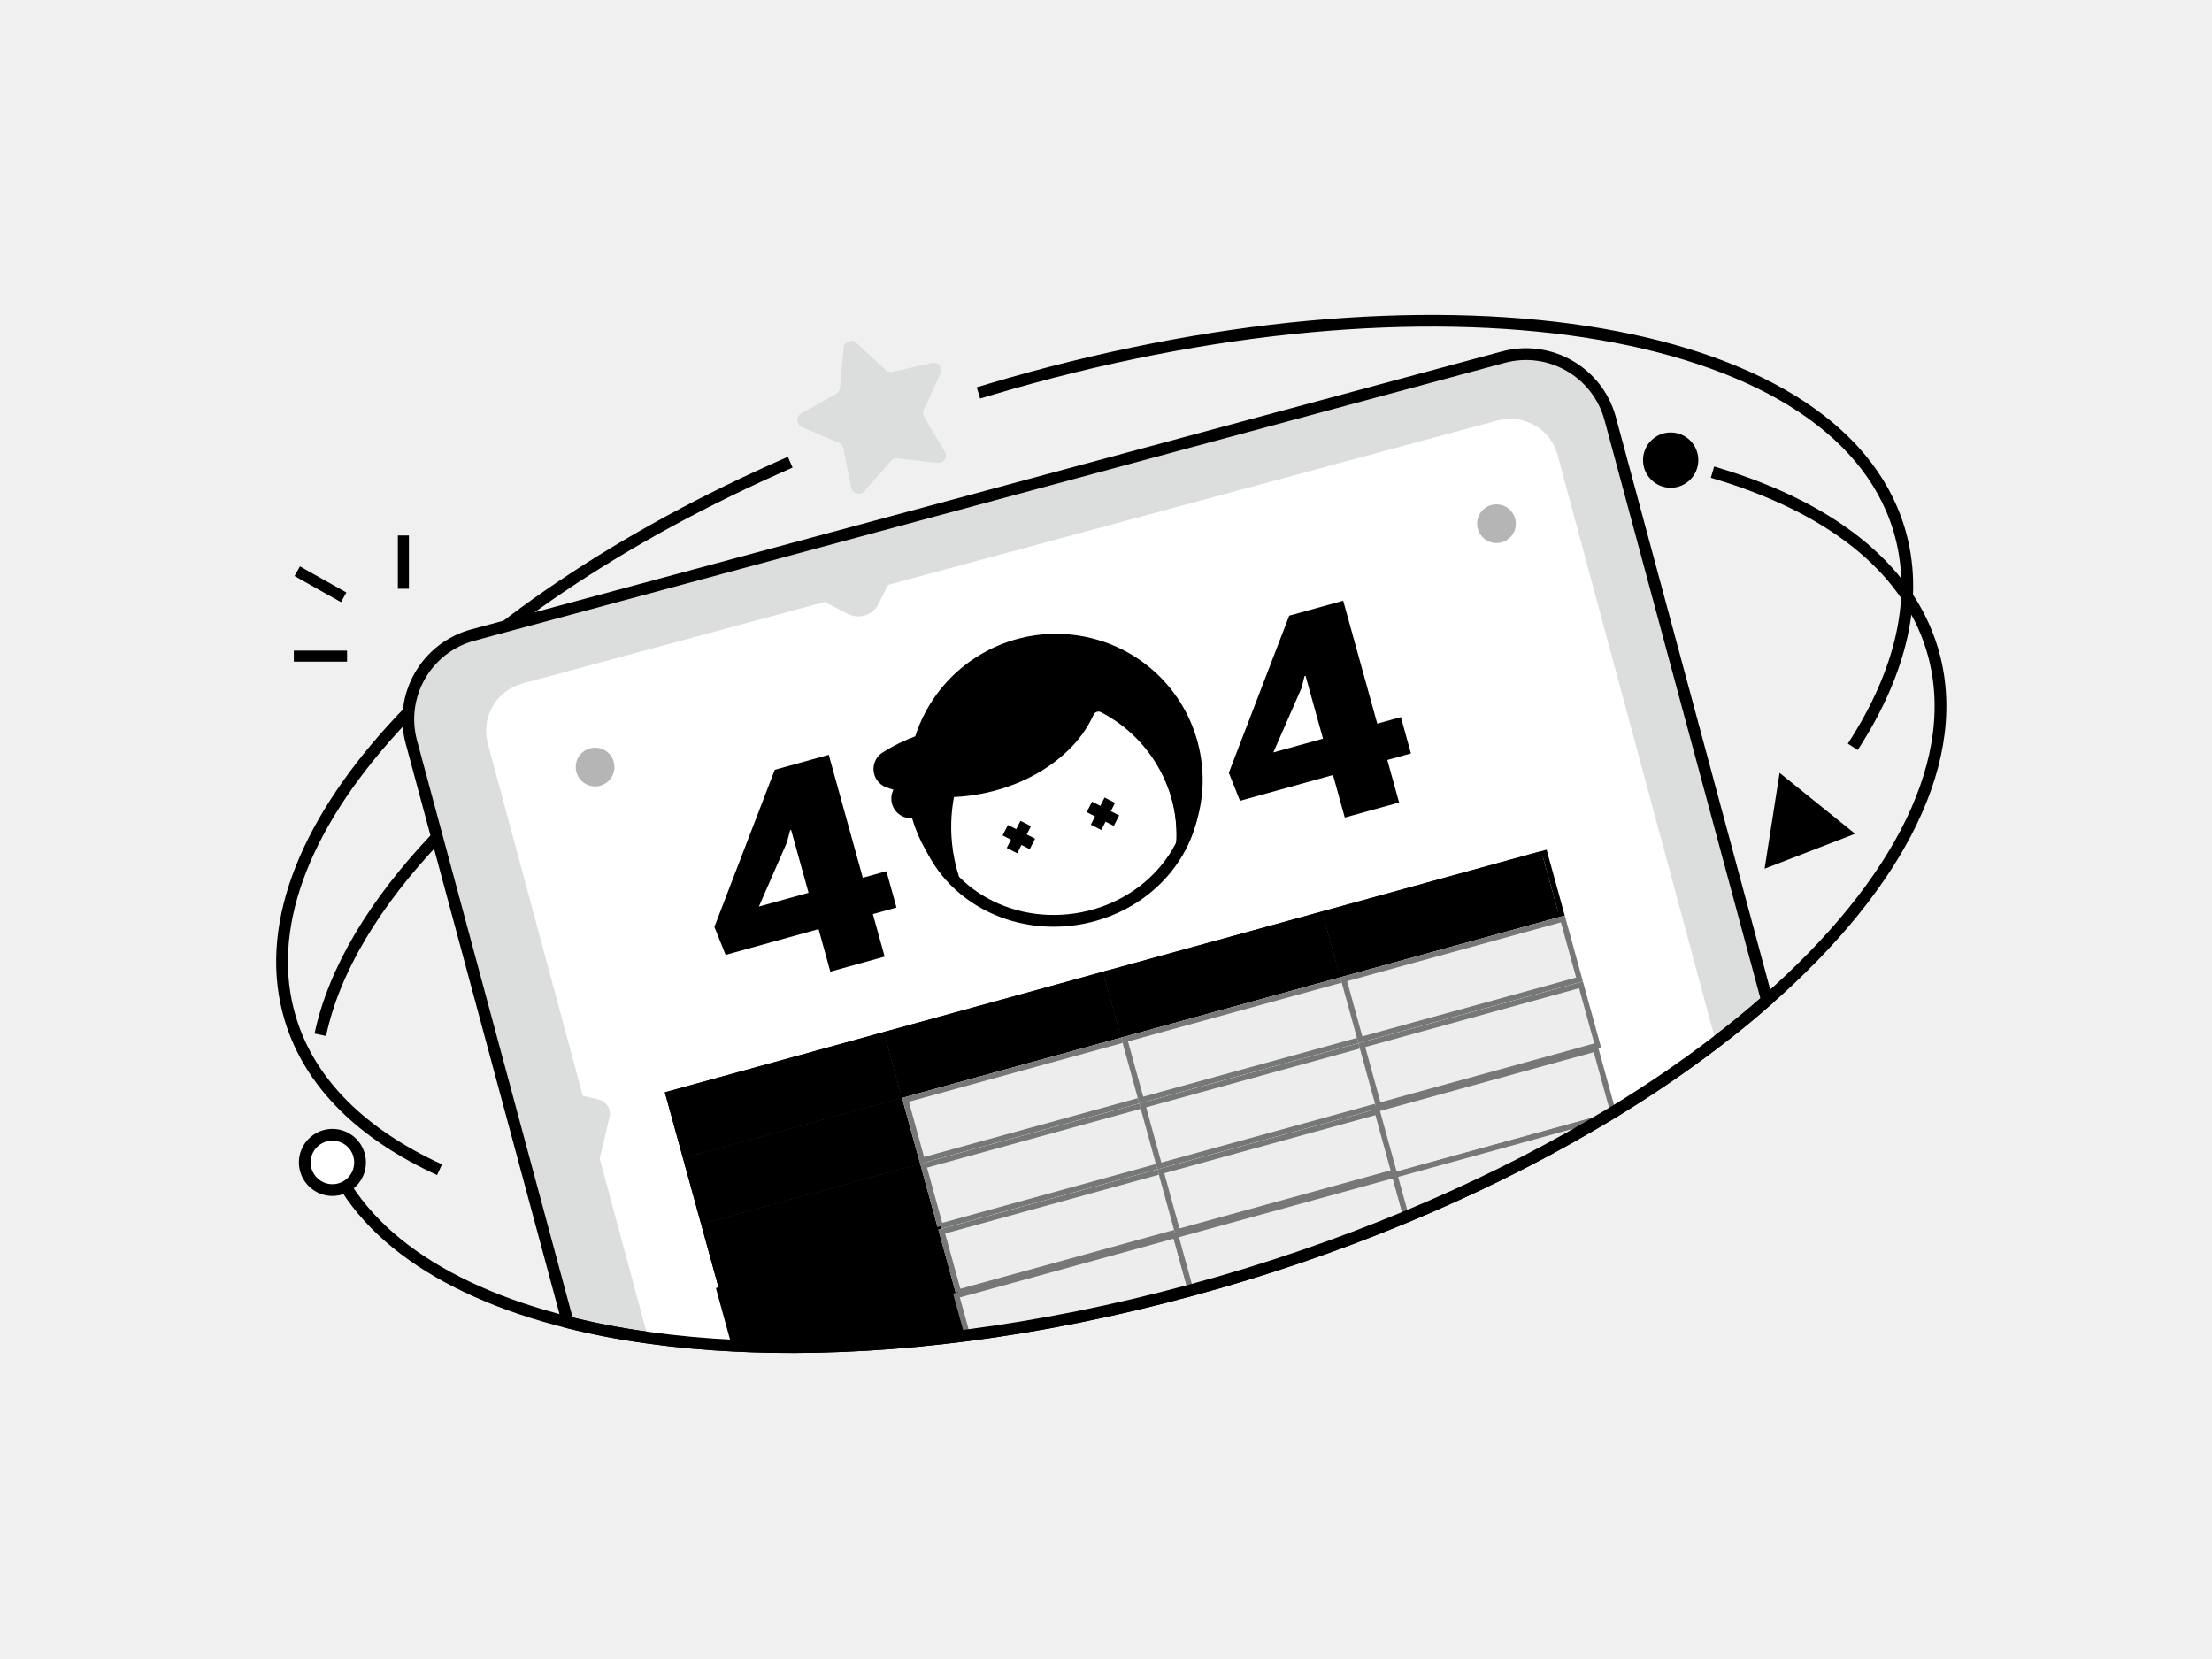
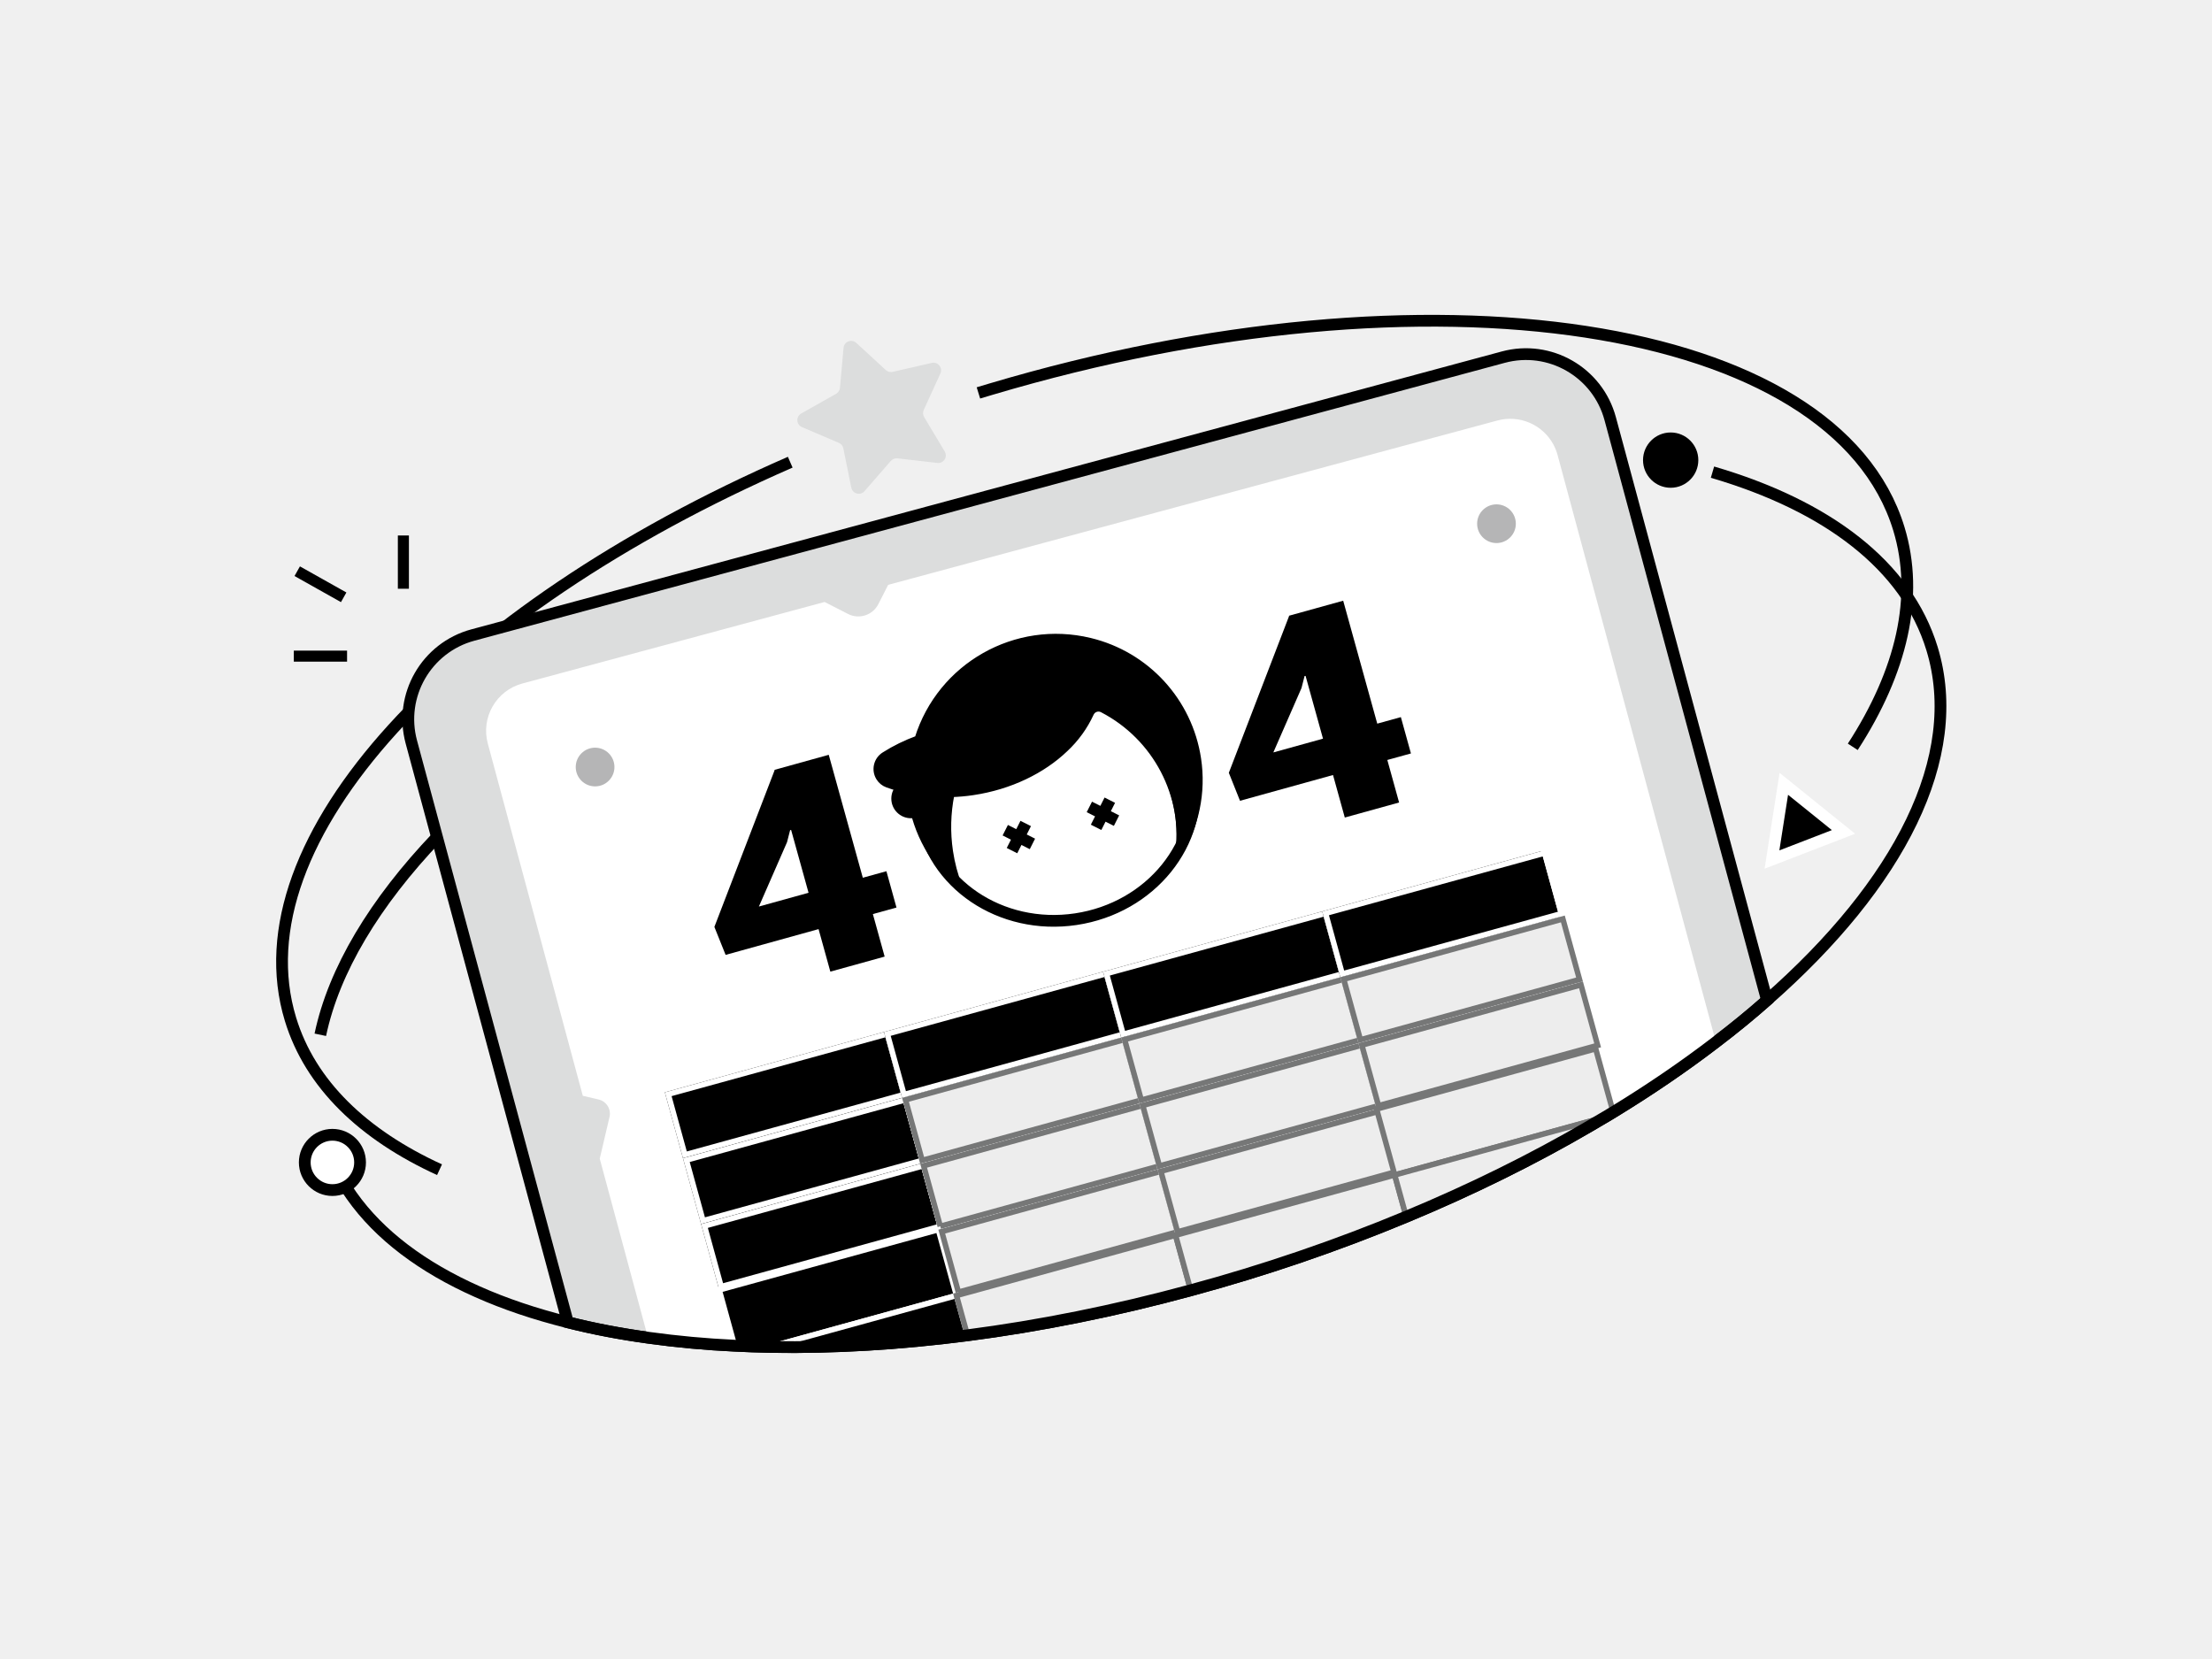
<svg xmlns="http://www.w3.org/2000/svg" viewBox="0 0 400 300" fill="none">
  <path d="M176.93 71.05c.75-.23 1.49-.45 2.24-.67 79.45-23.62 152.7-12.48 164.2 25.22 3.74 12.27.49 25.85-8.33 39.45M79.48 211.521c-13.84-6.34-23.38-15.49-26.95-27.21-9.88-32.4 29.02-73.97 90.37-100.73" stroke="#000000" stroke-width="2.126" />
  <path d="M57.922 187.12c2.46-11.69 9.82-23.9 21.1-35.75 3.31-3.49 6.98-6.95 10.96-10.35 11.4-9.77 25.39-19.07 41.38-27.38 15.5-8.07 32.87-15.19 51.57-20.9 25.8-7.87 51.01-12.07 73.72-12.9 8.45-.31 16.55-.15 24.22.47" stroke="#000000" stroke-width="2.126" />
  <path fill-rule="evenodd" clip-rule="evenodd" d="M310.293 188.445c-5.7 4.37-11.91 8.61-18.58 12.68l-1.44.87-.03.01c-.96.58-1.93 1.15-2.92 1.72-10.1 5.89-21.17 11.37-33.03 16.3a316.644 316.644 0 0 1-38.97 13.3c-13.8 3.75-27.36 6.45-40.38 8.14-12.36 1.6-24.24 2.29-35.37 2.11-.12 0-.23 0-.34-.01-2.16-.04-4.3-.11-6.4-.22a170.912 170.912 0 0 1-15.52-1.43c-5.13-.7-10.02-1.64-14.63-2.8l-23.66-87.74-4.64-17.2c-2.27-8.41 2.71-17.07 11.12-19.34l186.33-50.25c8.41-2.27 17.07 2.71 19.34 11.12l1.62 5.99 26.74 99.19c-2.9 2.56-5.99 5.09-9.24 7.56Z" fill="#DCDDDD" />
  <path d="M291.713 201.125c6.67-4.07 12.88-8.31 18.58-12.68 3.25-2.47 6.34-5 9.24-7.56l-26.74-99.19-1.62-5.99c-2.27-8.41-10.93-13.39-19.34-11.12l-186.33 50.25c-8.41 2.27-13.39 10.93-11.12 19.34l4.64 17.2 23.66 87.74c4.61 1.16 9.5 2.1 14.63 2.8a170.912 170.912 0 0 0 15.52 1.43c2.1.11 4.24.18 6.4.22.11.01.22.01.34.01 11.13.18 23.01-.51 35.37-2.11 13.02-1.69 26.58-4.39 40.38-8.14a316.644 316.644 0 0 0 38.97-13.3c11.86-4.93 22.93-10.41 33.03-16.3.99-.57 1.96-1.14 2.92-1.72l.03-.01 1.44-.87Z" stroke="#000000" stroke-width="2.126" />
  <path fill-rule="evenodd" clip-rule="evenodd" d="M280.871 80.318c.33.61.6 1.27.79 1.97l28.61 106.07c.01.03.02.06.02.09-5.7 4.37-11.91 8.61-18.58 12.68l-1.44.87-.03.01c-.96.58-1.93 1.15-2.92 1.72l-34.93 9.42-39.68 10.7-39.68 10.7-33.46 9.03c-.12 0-.23 0-.34-.01-2.16-.04-4.3-.11-6.4-.22a170.912 170.912 0 0 1-15.52-1.43c-.2-.44-.37-.91-.5-1.39l-8.36-31.01 1.77-7.53c.33-1.41-.55-2.83-1.96-3.16l-2.87-.67-15.41-57.13-1.77-6.57c-1.28-4.72 1.52-9.59 6.25-10.86l36.9-9.95 17.75-4.79 4.25 2.17c2 1.02 4.45.22 5.47-1.78l1.78-3.49 96.04-25.91 14.14-3.81a8.88 8.88 0 0 1 10.08 4.28Z" fill="#fff" />
  <path fill-rule="evenodd" clip-rule="evenodd" d="M302.111 78.203c-2.76 0-5 2.24-5 5s2.24 5 5 5 5-2.24 5-5-2.24-5-5-5Z" fill="#000000" />
-   <path fill-rule="evenodd" clip-rule="evenodd" d="m123.505 209.44 39.627-10.904-3.279-11.917-39.627 10.904 3.279 11.917Z" fill="#000" />
-   <path d="m160.46 186.967-39.624 10.903 3.015 10.957 39.624-10.903-3.015-10.957Z" stroke="#000000" stroke-width=".992" />
-   <path fill-rule="evenodd" clip-rule="evenodd" d="m163.129 198.537 39.627-10.904-3.279-11.917-39.627 10.904 3.279 11.917Z" fill="#000" />
-   <path d="m200.083 176.063-39.624 10.904 3.015 10.957 39.624-10.903-3.015-10.958Z" stroke="#000000" stroke-width=".992" />
-   <path fill-rule="evenodd" clip-rule="evenodd" d="m202.752 187.634 39.627-10.904-3.279-11.917-39.627 10.904 3.279 11.917Z" fill="#000" />
-   <path d="m239.707 165.16-39.624 10.903 3.015 10.958 39.624-10.904-3.015-10.957Z" stroke="#000000" stroke-width=".992" />
-   <path fill-rule="evenodd" clip-rule="evenodd" d="m242.376 176.731 39.627-10.905-3.279-11.917-39.627 10.904 3.279 11.918Z" fill="#000" />
-   <path d="m279.33 154.257-39.624 10.903 3.015 10.957 39.624-10.903-3.015-10.957Z" stroke="#000000" stroke-width=".992" />
-   <path fill-rule="evenodd" clip-rule="evenodd" d="m126.783 221.355 39.627-10.905-3.279-11.917-39.627 10.905 3.279 11.917Z" fill="#000" />
-   <path d="m163.738 198.881-39.624 10.903 3.015 10.957 39.624-10.903-3.015-10.957Z" stroke="#000000" stroke-width=".992" />
+   <path fill-rule="evenodd" clip-rule="evenodd" d="m123.505 209.44 39.627-10.904-3.279-11.917-39.627 10.904 3.279 11.917Z" fill="#000000" />
+   <path d="m160.46 186.967-39.624 10.903 3.015 10.957 39.624-10.903-3.015-10.957Z" stroke="#FFFFFF" stroke-width=".992" />
+   <path fill-rule="evenodd" clip-rule="evenodd" d="m163.129 198.537 39.627-10.904-3.279-11.917-39.627 10.904 3.279 11.917Z" fill="#000000" />
+   <path d="m200.083 176.063-39.624 10.904 3.015 10.957 39.624-10.903-3.015-10.958Z" stroke="#FFFFFF" stroke-width=".992" />
+   <path fill-rule="evenodd" clip-rule="evenodd" d="m202.752 187.634 39.627-10.904-3.279-11.917-39.627 10.904 3.279 11.917Z" fill="#000000" />
+   <path d="m239.707 165.16-39.624 10.903 3.015 10.958 39.624-10.904-3.015-10.957Z" stroke="#FFFFFF" stroke-width=".992" />
+   <path fill-rule="evenodd" clip-rule="evenodd" d="m242.376 176.731 39.627-10.905-3.279-11.917-39.627 10.904 3.279 11.918Z" fill="#000000" />
+   <path d="m279.33 154.257-39.624 10.903 3.015 10.957 39.624-10.903-3.015-10.957Z" stroke="#FFFFFF" stroke-width=".992" />
+   <path fill-rule="evenodd" clip-rule="evenodd" d="m126.783 221.355 39.627-10.905-3.279-11.917-39.627 10.905 3.279 11.917Z" fill="#000000" />
+   <path d="m163.738 198.881-39.624 10.903 3.015 10.957 39.624-10.903-3.015-10.957Z" stroke="#FFFFFF" stroke-width=".992" />
  <path fill-rule="evenodd" clip-rule="evenodd" d="m166.407 210.451 39.627-10.904-3.279-11.917-39.627 10.904 3.279 11.917Z" fill="#EDEDED" />
  <path d="m203.366 187.98-39.624 10.904 3.013 10.949 39.624-10.903-3.013-10.95Z" stroke="#767777" />
  <path fill-rule="evenodd" clip-rule="evenodd" d="m206.03 199.548 39.627-10.904-3.279-11.917-39.627 10.904 3.279 11.917Z" fill="#EDEDED" />
  <path d="m242.99 177.077-39.624 10.903 3.013 10.95 39.624-10.903-3.013-10.95Z" stroke="#767777" />
  <path fill-rule="evenodd" clip-rule="evenodd" d="m245.654 188.645 39.627-10.905-3.279-11.917-39.627 10.905 3.279 11.917Z" fill="#EDEDED" />
  <path d="m282.613 166.174-39.624 10.903 3.013 10.95 39.624-10.903-3.013-10.95Z" stroke="#767777" />
-   <path fill-rule="evenodd" clip-rule="evenodd" d="m130.061 233.269 39.628-10.905-3.28-11.917-39.627 10.905 3.279 11.917Z" fill="#000" />
-   <path d="m167.016 210.795-39.623 10.903 3.015 10.958 39.623-10.904-3.015-10.957Z" stroke="#000000" stroke-width=".992" />
+   <path fill-rule="evenodd" clip-rule="evenodd" d="m130.061 233.269 39.628-10.905-3.28-11.917-39.627 10.905 3.279 11.917Z" fill="#000000" />
+   <path d="m167.016 210.795-39.623 10.903 3.015 10.958 39.623-10.904-3.015-10.957Z" stroke="#FFFFFF" stroke-width=".992" />
  <path fill-rule="evenodd" clip-rule="evenodd" d="m169.685 222.365 39.628-10.904-3.28-11.917-39.627 10.904 3.279 11.917Z" fill="#EDEDED" />
  <path d="m206.644 199.895-39.623 10.903 3.013 10.95 39.623-10.904-3.013-10.949Z" stroke="#767777" />
  <path fill-rule="evenodd" clip-rule="evenodd" d="m209.309 211.462 39.627-10.904-3.28-11.917-39.627 10.904 3.28 11.917Z" fill="#EDEDED" />
  <path d="m246.268 188.991-39.623 10.904 3.013 10.949 39.623-10.903-3.013-10.95Z" stroke="#767777" />
  <path fill-rule="evenodd" clip-rule="evenodd" d="m248.933 200.559 39.627-10.905-3.28-11.917-39.627 10.905 3.28 11.917Z" fill="#EDEDED" />
  <path d="m285.891 178.088-39.623 10.903 3.013 10.95 39.623-10.903-3.013-10.95Z" stroke="#767777" />
-   <path fill-rule="evenodd" clip-rule="evenodd" d="m130.062 233.263 39.62-10.9 3.28 11.91-33.73 9.29c-2.16-.04-4.3-.11-6.4-.22l-2.77-10.08Z" fill="#000" />
-   <path d="m169.682 222.363-39.62 10.9 2.77 10.08c2.1.11 4.24.18 6.4.22l33.73-9.29-3.28-11.91Z" stroke="#000000" stroke-width=".992" />
+   <path fill-rule="evenodd" clip-rule="evenodd" d="m130.062 233.263 39.62-10.9 3.28 11.91-33.73 9.29c-2.16-.04-4.3-.11-6.4-.22l-2.77-10.08Z" fill="#000000" />
+   <path d="m169.682 222.363-39.62 10.9 2.77 10.08c2.1.11 4.24.18 6.4.22l33.73-9.29-3.28-11.91Z" stroke="#FFFFFF" stroke-width=".992" />
  <path fill-rule="evenodd" clip-rule="evenodd" d="m172.964 234.279 39.627-10.904-3.279-11.917-39.627 10.904 3.279 11.917Z" fill="#EDEDED" />
  <path d="m209.922 211.809-39.623 10.903 3.013 10.95 39.623-10.904-3.013-10.949Z" stroke="#767777" />
  <path fill-rule="evenodd" clip-rule="evenodd" d="m212.587 223.376 39.627-10.904-3.279-11.917-39.627 10.904 3.279 11.917Z" fill="#EDEDED" />
  <path d="m249.546 200.905-39.623 10.904 3.013 10.949 39.624-10.903-3.014-10.95Z" stroke="#767777" />
  <path fill-rule="evenodd" clip-rule="evenodd" d="m248.932 200.553 39.62-10.9 3.16 11.47-1.44.87-.03.01-38.03 10.47-3.28-11.92Z" fill="#EDEDED" />
  <path d="m288.552 189.653-39.62 10.9 3.28 11.92 38.03-10.47.03-.01 1.44-.87-3.16-11.47Z" stroke="#767777" />
-   <path fill-rule="evenodd" clip-rule="evenodd" d="m172.961 234.273.07.27 1.91 6.92c-12.36 1.6-24.24 2.29-35.37 2.11-.12 0-.23 0-.34-.01l33.73-9.29Z" fill="#000" />
-   <path d="m173.031 234.543-.07-.27-33.73 9.29c.11.01.22.01.34.01 11.13.18 23.01-.51 35.37-2.11l-1.91-6.92Z" stroke="#000000" stroke-width=".992" />
+   <path fill-rule="evenodd" clip-rule="evenodd" d="m172.961 234.273.07.27 1.91 6.92c-12.36 1.6-24.24 2.29-35.37 2.11-.12 0-.23 0-.34-.01l33.73-9.29Z" fill="#000000" />
+   <path d="m173.031 234.543-.07-.27-33.73 9.29c.11.01.22.01.34.01 11.13.18 23.01-.51 35.37-2.11l-1.91-6.92Z" stroke="#FFFFFF" stroke-width=".992" />
  <path fill-rule="evenodd" clip-rule="evenodd" d="m212.582 223.374.13.47 2.61 9.48c-13.8 3.75-27.36 6.45-40.38 8.14l-1.91-6.92-.07-.27 39.62-10.9Z" fill="#EDEDED" />
  <path d="m212.712 223.844-.13-.47-39.62 10.9.07.27 1.91 6.92c13.02-1.69 26.58-4.39 40.38-8.14l-2.61-9.48Z" stroke="#767777" />
  <path fill-rule="evenodd" clip-rule="evenodd" d="m252.212 212.474.18.67 1.9 6.88a316.644 316.644 0 0 1-38.97 13.3l-2.61-9.48-.13-.47 39.63-10.9Z" fill="#EDEDED" />
  <path d="m252.392 213.144-.18-.67-39.63 10.9.13.47 2.61 9.48a316.644 316.644 0 0 0 38.97-13.3l-1.9-6.88Z" stroke="#767777" />
  <path fill-rule="evenodd" clip-rule="evenodd" d="m252.392 213.144-.18-.67 38.03-10.47c-.96.58-1.93 1.15-2.92 1.72-10.1 5.89-21.17 11.37-33.03 16.3l-1.9-6.88Z" fill="#EDEDED" />
  <path d="m252.212 212.474.18.67 1.9 6.88c11.86-4.93 22.93-10.41 33.03-16.3.99-.57 1.96-1.14 2.92-1.72l-38.03 10.47Z" stroke="#767777" stroke-width="1.001" />
  <path fill-rule="evenodd" clip-rule="evenodd" d="M213.049 153.917c-3.62 6.32-10.32 11.08-18.51 12.3-2.19.33-4.34.38-6.44.19-.32-.03-.63-.06-.95-.1-.02 0-.05-.01-.07-.01a26.116 26.116 0 0 1-15.02-7.63c-.05-.06-.1-.11-.15-.17-2.77-3.08-4.67-6.89-5.31-11.17-.22-1.48-.28-2.95-.19-4.39 3.13.42 6.32.39 9.45-.09 6.77-1.01 12.64-3.91 16.72-7.81 2.11-1.97 3.78-4.36 4.91-7.02 0-.02.01-.03.02-.05.2-.42.7-.59 1.12-.38a25.834 25.834 0 0 1 14.42 26.33Z" fill="#fff" />
  <path d="M194.539 166.217c8.19-1.22 14.89-5.98 18.51-12.3a25.834 25.834 0 0 0-14.42-26.33.824.824 0 0 0-1.12.38c-.01.02-.02.03-.02.05-1.13 2.66-2.8 5.05-4.91 7.02-4.08 3.9-9.95 6.8-16.72 7.81-3.13.48-6.32.51-9.45.09-.09 1.44-.03 2.91.19 4.39.64 4.28 2.54 8.09 5.31 11.17.05.06.1.11.15.17 3.97 4.07 9.23 6.81 15.02 7.63.02 0 .05.01.07.01.32.04.63.07.95.1 2.1.19 4.25.14 6.44-.19Z" stroke="#000000" stroke-width=".992" />
  <path fill-rule="evenodd" clip-rule="evenodd" d="M213.082 154.644c1.4-10.79-4.1-21.3-13.76-26.3-.03-.01-.05-.03-.08-.04-.74-.33-1.61 0-1.94.74-1.12 2.43-2.7 4.61-4.66 6.44-4.08 3.9-9.95 6.8-16.72 7.81-1.27.19-2.55.3-3.83.35-.69 3.39-.77 6.88-.26 10.3.32 2.16.88 4.28 1.66 6.32-4.77-4.04-7.9-9.68-8.82-15.86-.07-.45-.12-.91-.16-1.36-.64-.13-1.27-.27-1.89-.44-.75-.21-1.48-.44-2.19-.7-.63-.23-1.15-.66-1.51-1.23a3.04 3.04 0 0 1 .97-4.19c1.89-1.2 3.91-2.18 6.01-2.95 4.12-13.2 17.78-20.93 31.22-17.68 10.26 2.47 18 10.91 19.57 21.35.92 6.06-.37 12.24-3.61 17.44Z" fill="#000000" />
  <path d="M199.322 128.344c9.66 5 15.16 15.51 13.76 26.3 3.24-5.2 4.53-11.38 3.61-17.44a25.923 25.923 0 0 0-19.57-21.35c-13.44-3.25-27.1 4.48-31.22 17.68-2.1.77-4.12 1.75-6.01 2.95a3.04 3.04 0 0 0-.97 4.19c.36.57.88 1 1.51 1.23.71.26 1.44.49 2.19.7.62.17 1.25.31 1.89.44.04.45.09.91.16 1.36.92 6.18 4.05 11.82 8.82 15.86-.78-2.04-1.34-4.16-1.66-6.32-.51-3.42-.43-6.91.26-10.3 1.28-.05 2.56-.16 3.83-.35 6.77-1.01 12.64-3.91 16.72-7.81 1.96-1.83 3.54-4.01 4.66-6.44.33-.74 1.2-1.07 1.94-.74.03.01.05.03.08.04Z" stroke="#000000" />
  <path d="m183.002 153.82 2.48-4.91M181.785 150.127l4.91 2.48M198.209 149.608l2.48-4.91M196.992 145.915l4.91 2.48M187.798 121.099c-13.57 2.027-23.059 13.768-21.197 26.23 1.862 12.462 14.369 20.916 27.938 18.889 13.57-2.028 23.069-13.77 21.207-26.232-1.862-12.462-14.379-20.915-27.948-18.887Z" stroke="#000000" stroke-width="2.126" />
  <path fill-rule="evenodd" clip-rule="evenodd" d="m150.153 175.703 9.82-2.72-2.13-7.69 4.27-1.18-1.82-6.57-4.27 1.18-6.16-22.23-9.81 2.72.02.07-10.89 28.33 2.03 5.06 16.81-4.66 2.13 7.69Zm-7.091-25.613-.18.02-.56 2.18-5.09 11.64 8.98-2.49-3.15-11.35ZM249.052 130.857l-6.16-22.23-9.81 2.72.02.07-10.89 28.33 2.02 5.06 16.82-4.66 2.13 7.69 9.82-2.72-2.13-7.69 4.27-1.18-1.82-6.57-4.27 1.18Zm-12.962-8.633-.18.02-.56 2.18-5.09 11.64 8.98-2.49-3.15-11.35Z" fill="#000000" />
  <path fill-rule="evenodd" clip-rule="evenodd" d="M270.611 91.203c-1.93 0-3.5 1.57-3.5 3.5s1.57 3.5 3.5 3.5 3.5-1.57 3.5-3.5-1.57-3.5-3.5-3.5ZM107.611 135.203c-1.93 0-3.5 1.57-3.5 3.5s1.57 3.5 3.5 3.5 3.5-1.57 3.5-3.5-1.57-3.5-3.5-3.5Z" fill="#B5B5B6" />
-   <path fill-rule="evenodd" clip-rule="evenodd" d="m322.571 141.741 10.79 8.7-12.93 4.99 2.14-13.69Z" fill="#000" />
-   <path d="m333.361 150.441-10.79-8.7-2.14 13.69 12.93-4.99Z" stroke="#000000" stroke-width="2.126" />
+   <path fill-rule="evenodd" clip-rule="evenodd" d="m322.571 141.741 10.79 8.7-12.93 4.99 2.14-13.69Z" fill="#000000" />
+   <path d="m333.361 150.441-10.79-8.7-2.14 13.69 12.93-4.99Z" stroke="#FFFFFF" stroke-width="2.126" />
  <path d="M309.672 85.38c20.71 6.06 35.11 16.871 39.7 31.911 5.98 19.62-5.91 42.59-29.84 63.59-2.9 2.56-5.99 5.09-9.24 7.56-5.7 4.37-11.91 8.61-18.58 12.68l-1.44.87-.03.01c-.96.58-1.93 1.15-2.92 1.72-10.1 5.89-21.17 11.37-33.03 16.3a316.644 316.644 0 0 1-38.97 13.3c-13.8 3.75-27.36 6.45-40.38 8.14-12.36 1.6-24.24 2.29-35.37 2.11-.12 0-.23 0-.34-.01-2.16-.04-4.3-.11-6.4-.22a170.912 170.912 0 0 1-15.52-1.43c-5.13-.7-10.02-1.64-14.63-2.8-5.92-1.48-11.4-3.32-16.33-5.52-9.94-4.41-17.73-10.23-22.78-17.39-2.22-3.14-3.92-6.55-5.03-10.2" stroke="#000000" stroke-width="2.126" />
  <path d="M53.13 118.649h9.63M72.945 96.835v9.63M53.748 103.292l8.4 4.72" stroke="#000000" stroke-width="2" />
  <path fill-rule="evenodd" clip-rule="evenodd" d="M60.111 205.203c-2.76 0-5 2.24-5 5s2.24 5 5 5 5-2.24 5-5-2.24-5-5-5Z" fill="#fff" />
  <path d="M60.111 205.203c-2.76 0-5 2.24-5 5s2.24 5 5 5 5-2.24 5-5-2.24-5-5-5Z" stroke="#000000" stroke-width="2.126" />
  <path fill-rule="evenodd" clip-rule="evenodd" d="m144.882 74.775 6.32-3.57c.39-.22.65-.63.69-1.08l.65-7.22c.1-1.14 1.46-1.67 2.3-.9l5.34 4.91c.34.31.8.43 1.24.33l7.07-1.62c1.11-.26 2.03.87 1.56 1.91l-3.01 6.6c-.19.41-.17.89.07 1.28l3.72 6.22c.59.98-.2 2.21-1.33 2.08l-7.21-.83c-.45-.05-.9.12-1.2.46l-4.76 5.47c-.75.86-2.16.49-2.39-.63l-1.44-7.11c-.09-.45-.39-.82-.81-.99l-6.67-2.85c-1.05-.45-1.13-1.9-.14-2.46Z" fill="#DCDDDD" />
  <path fill-rule="evenodd" clip-rule="evenodd" d="M164.728 140.861a3.55 3.55 0 1 0 .002 7.102 3.55 3.55 0 0 0-.002-7.102Z" fill="#000000" />
</svg>
